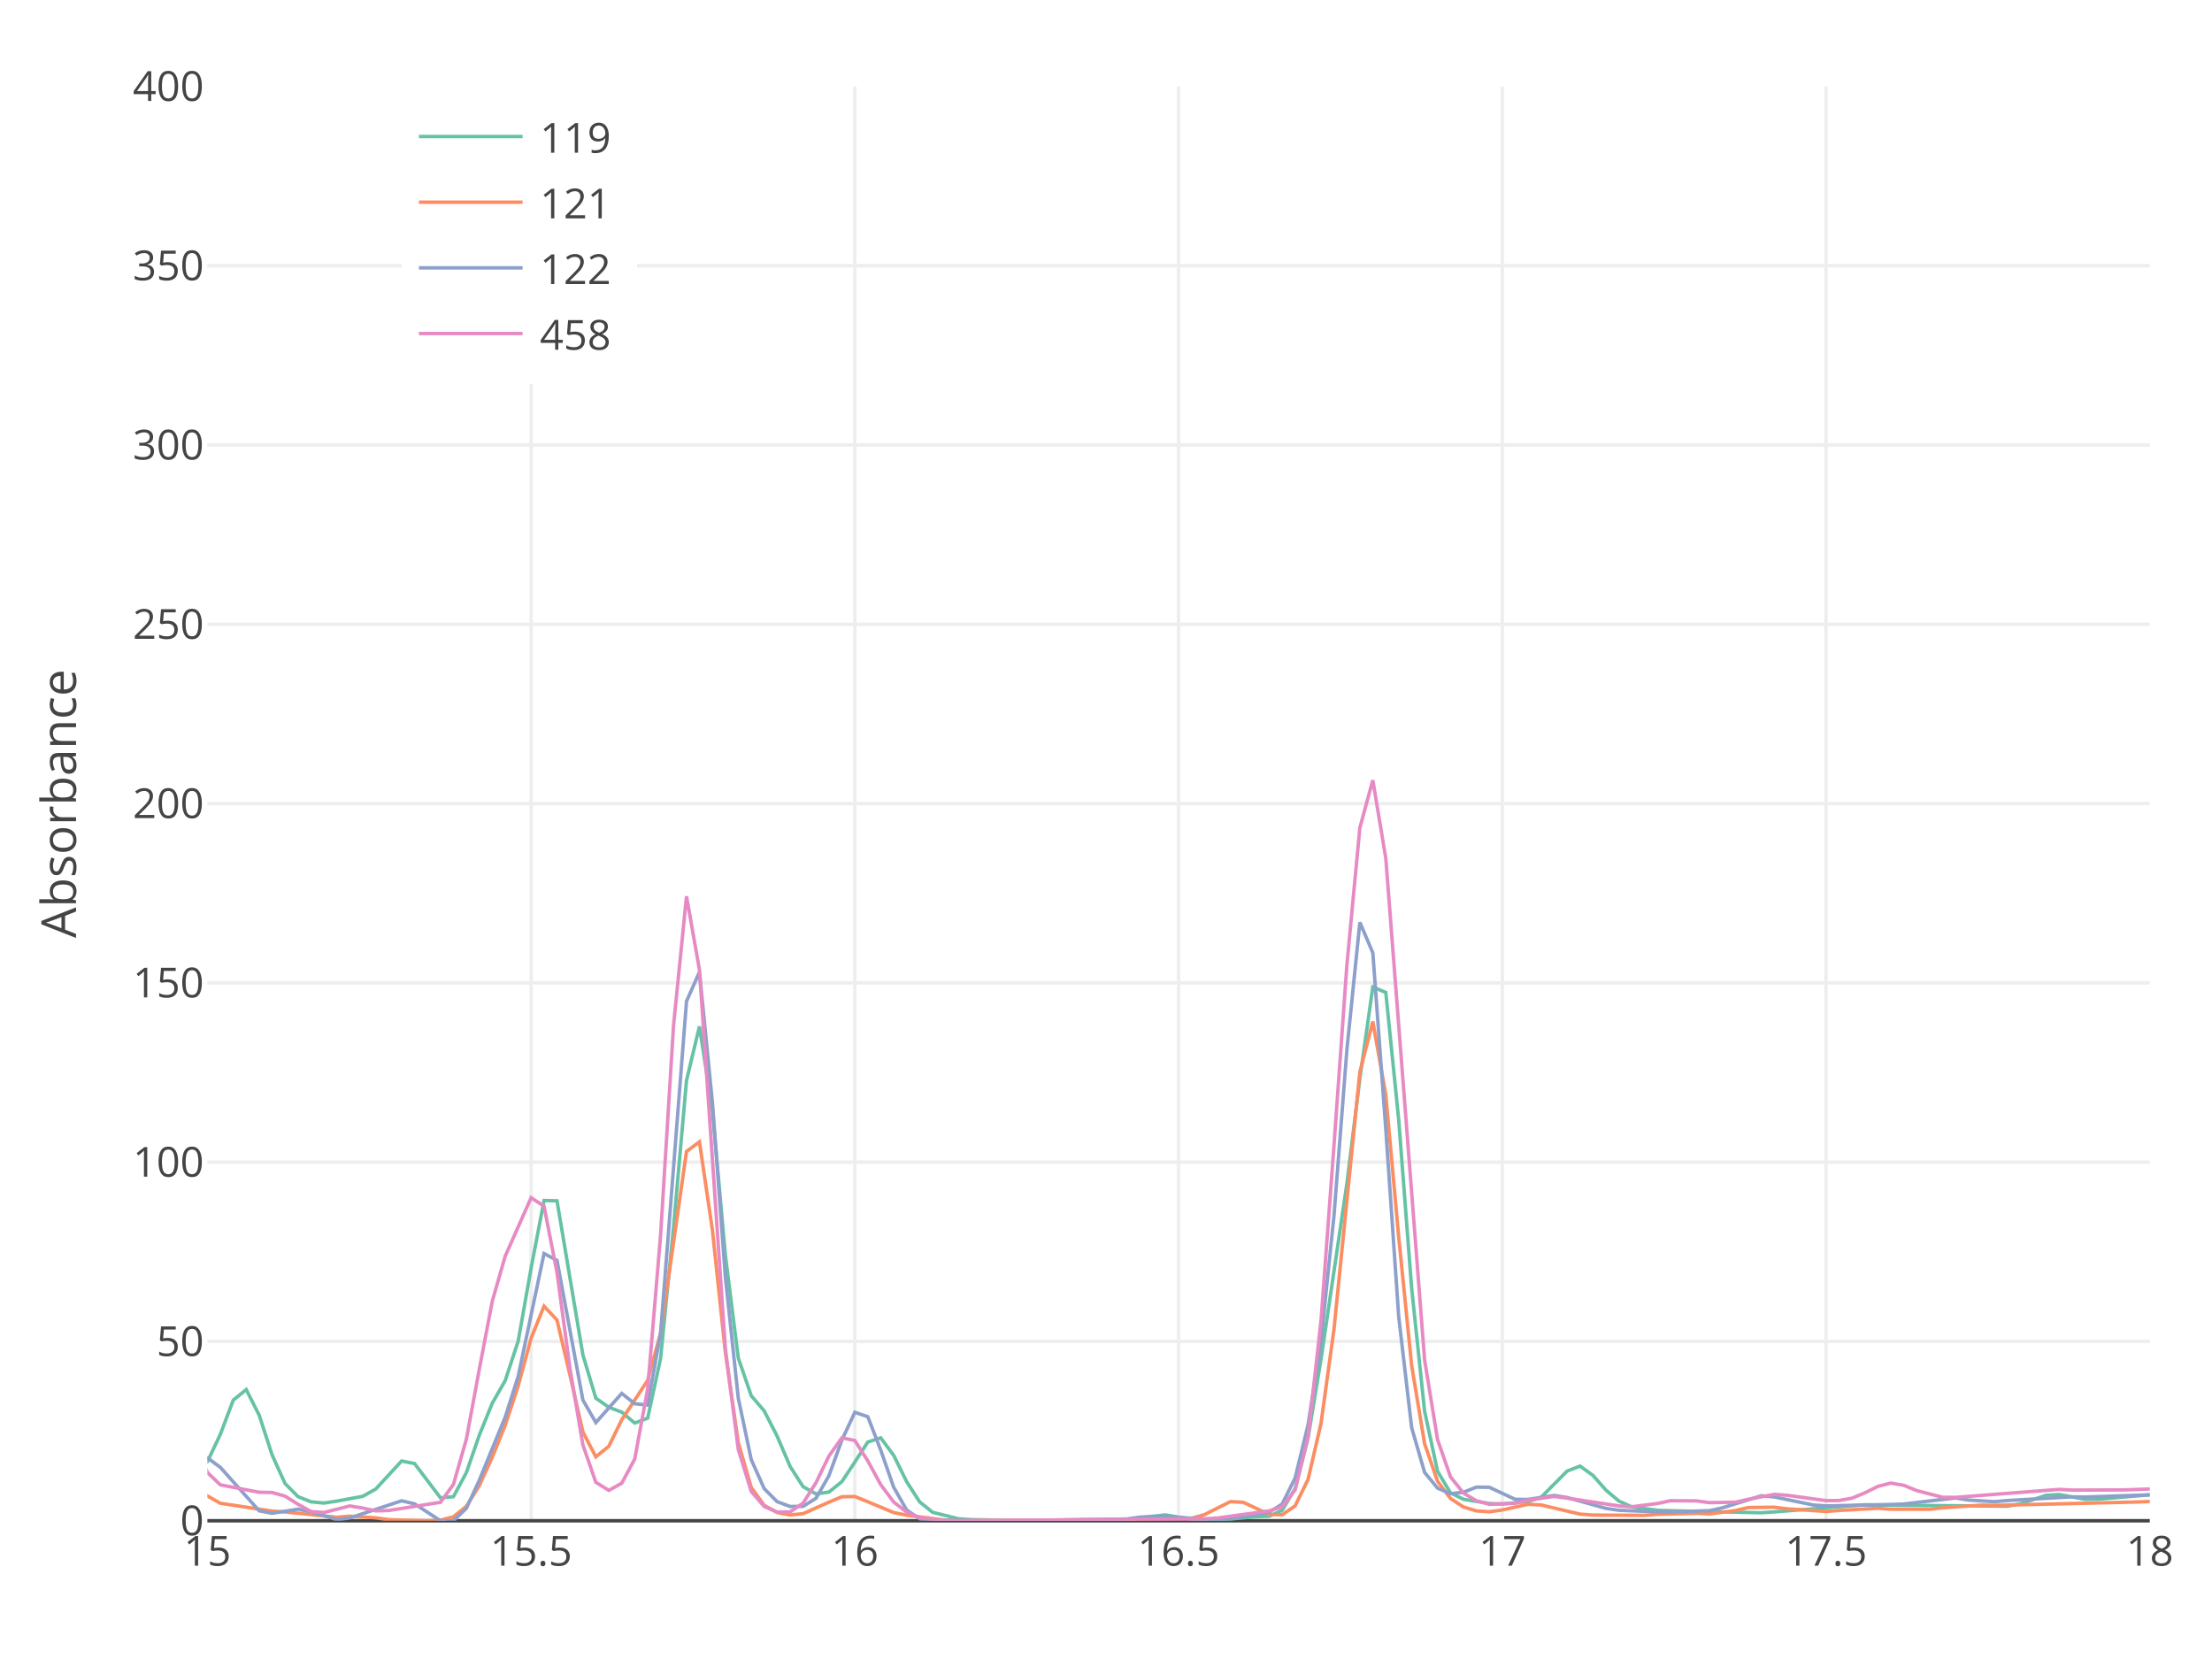
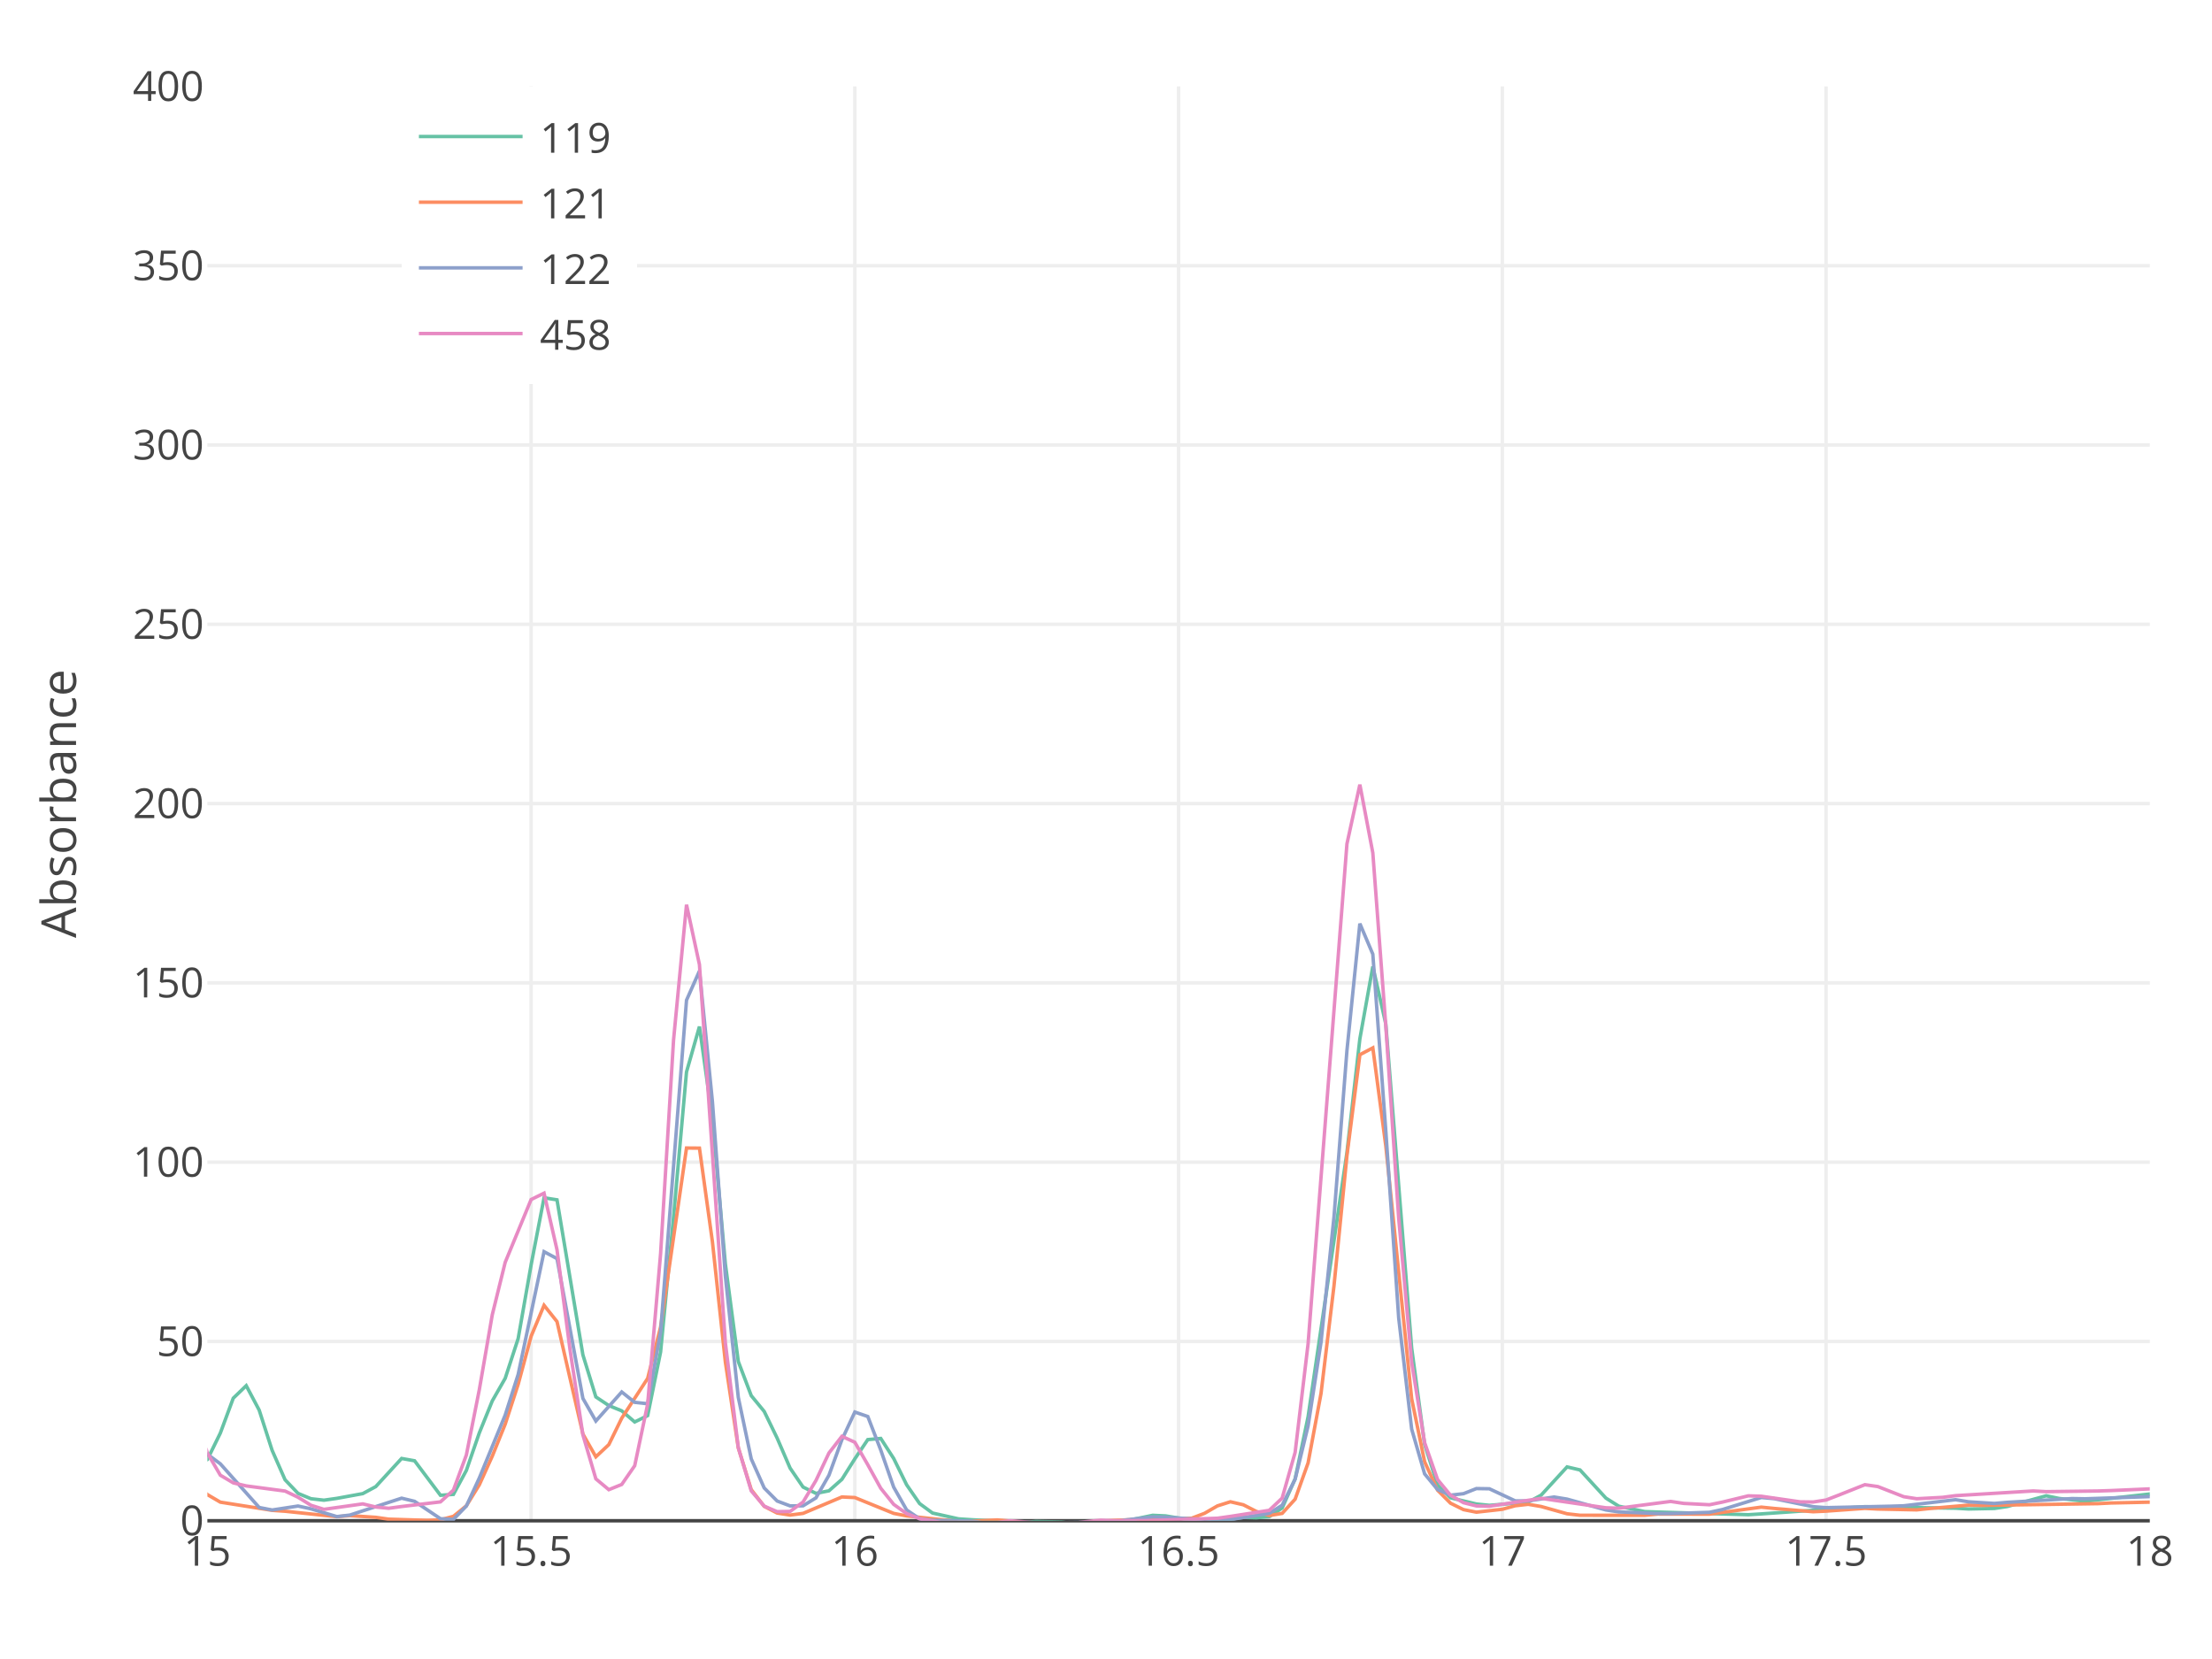
<svg xmlns="http://www.w3.org/2000/svg" class="main-svg" width="640" height="480" style="" viewBox="0 0 640 480">
  <rect x="0" y="0" width="640" height="480" style="fill: rgb(255, 255, 255); fill-opacity: 1;" />
  <defs id="defs-">
    <g class="clips">
      <clipPath id="clipxyplot" class="plotclip">
        <rect width="562" height="415" />
      </clipPath>
      <clipPath class="axesclip" id="clipx">
        <rect x="60" y="0" width="562" height="480" />
      </clipPath>
      <clipPath class="axesclip" id="clipy">
        <rect x="0" y="25" width="640" height="415" />
      </clipPath>
      <clipPath class="axesclip" id="clipxy">
        <rect x="60" y="25" width="562" height="415" />
      </clipPath>
    </g>
    <g class="gradients" />
    <g class="patterns" />
  </defs>
  <g class="bglayer" />
  <g class="layer-below">
    <g class="imagelayer" />
    <g class="shapelayer" />
  </g>
  <g class="cartesianlayer">
    <g class="subplot xy">
      <g class="layer-subplot">
        <g class="shapelayer" />
        <g class="imagelayer" />
      </g>
      <g class="minor-gridlayer">
        <g class="x" />
        <g class="y" />
      </g>
      <g class="gridlayer">
        <g class="x">
          <path class="xgrid crisp" transform="translate(153.67,0)" d="M0,25v415" style="stroke: rgb(238, 238, 238); stroke-opacity: 1; stroke-width: 1px;" />
          <path class="xgrid crisp" transform="translate(247.33,0)" d="M0,25v415" style="stroke: rgb(238, 238, 238); stroke-opacity: 1; stroke-width: 1px;" />
          <path class="xgrid crisp" transform="translate(341,0)" d="M0,25v415" style="stroke: rgb(238, 238, 238); stroke-opacity: 1; stroke-width: 1px;" />
          <path class="xgrid crisp" transform="translate(434.67,0)" d="M0,25v415" style="stroke: rgb(238, 238, 238); stroke-opacity: 1; stroke-width: 1px;" />
          <path class="xgrid crisp" transform="translate(528.33,0)" d="M0,25v415" style="stroke: rgb(238, 238, 238); stroke-opacity: 1; stroke-width: 1px;" />
        </g>
        <g class="y">
          <path class="ygrid crisp" transform="translate(0,388.13)" d="M60,0h562" style="stroke: rgb(238, 238, 238); stroke-opacity: 1; stroke-width: 1px;" />
          <path class="ygrid crisp" transform="translate(0,336.25)" d="M60,0h562" style="stroke: rgb(238, 238, 238); stroke-opacity: 1; stroke-width: 1px;" />
          <path class="ygrid crisp" transform="translate(0,284.38)" d="M60,0h562" style="stroke: rgb(238, 238, 238); stroke-opacity: 1; stroke-width: 1px;" />
          <path class="ygrid crisp" transform="translate(0,232.5)" d="M60,0h562" style="stroke: rgb(238, 238, 238); stroke-opacity: 1; stroke-width: 1px;" />
          <path class="ygrid crisp" transform="translate(0,180.63)" d="M60,0h562" style="stroke: rgb(238, 238, 238); stroke-opacity: 1; stroke-width: 1px;" />
          <path class="ygrid crisp" transform="translate(0,128.75)" d="M60,0h562" style="stroke: rgb(238, 238, 238); stroke-opacity: 1; stroke-width: 1px;" />
          <path class="ygrid crisp" transform="translate(0,76.88)" d="M60,0h562" style="stroke: rgb(238, 238, 238); stroke-opacity: 1; stroke-width: 1px;" />
        </g>
      </g>
      <g class="zerolinelayer">
        <path class="yzl zl crisp" transform="translate(0,440)" d="M60,0h562" style="stroke: rgb(68, 68, 68); stroke-opacity: 1; stroke-width: 1px;" />
      </g>
      <path class="xlines-below" />
      <path class="ylines-below" />
      <g class="overlines-below" />
      <g class="xaxislayer-below" />
      <g class="yaxislayer-below" />
      <g class="overaxes-below" />
      <g class="plot" transform="translate(60,25)" clip-path="url(#clipxyplot)">
        <g class="scatterlayer mlayer">
          <g class="trace scatter trace-vdiffr-plotly-1" style="stroke-miterlimit: 2; opacity: 1;">
            <g class="fills" />
            <g class="errorbars" />
            <g class="lines">
-               <path class="js-line" d="M-902.95,398.67L-869.23,414.39L-865.48,414.95L-820.52,405.32L-816.77,401.82L-794.29,392.64L-790.55,395.17L-753.08,412.93L-749.33,413.51L-696.88,406.02L-693.13,398.84L-681.89,393.29L-678.15,394.74L-670.65,378.55L-666.91,359.45L-651.92,301.84L-648.17,316.57L-629.44,410.98L-625.69,412.59L-558.25,413.98L-554.51,409.72L-547.01,372.96L-543.27,319.23L-532.03,-134.09L-528.28,-299.65L-524.53,-339.36L-520.79,-217.26L-505.8,366.65L-502.05,389.41L-490.81,404.97L-487.07,405.49L-464.59,396.51L-460.84,401.11L-449.6,407.52L-445.85,399.62L-438.36,346.79L-434.61,265.57L-423.37,-25.9L-419.63,54.94L-404.64,386.11L-400.89,398.63L-393.4,402.95L-389.65,401.42L-378.41,404.29L-374.67,407.67L-359.68,415L-355.93,415L-344.69,410.34L-340.95,406.28L-333.45,402.3L-329.71,404.16L-310.97,412.37L-307.23,411.21L-299.73,400.64L-295.99,392.84L-292.24,389.37L-288.49,393.28L-277.25,409.92L-273.51,408.37L-266.01,399.35L-262.27,387.6L-251.03,337.8L-247.28,297.89L-243.53,222.08L-239.79,128.46L-236.04,69.1L-232.29,87.21L-221.05,348.74L-217.31,378.53L-213.56,375.91L-209.81,355.71L-198.57,300.42L-194.83,297.51L-191.08,314.43L-187.33,347.53L-179.84,401.52L-176.09,411.11L-168.6,414.32L-164.85,412.86L-146.12,403.85L-142.37,402.29L-134.88,398.86L-131.13,393.14L-127.39,375.03L-123.64,327.7L-119.89,236.45L-116.15,119.81L-112.4,44.6L-108.65,71.18L-101.16,294.77L-97.41,365.11L-93.67,394.78L-89.92,404.35L-82.43,407.37L-78.68,407.74L-63.69,411.45L-59.95,409.41L-56.2,403.96L-52.45,393.72L-44.96,371.91L-41.21,373.68L-29.97,404.64L-26.23,406.94L-22.48,405.97L-18.73,403.74L-11.24,400.33L-7.49,400.3L-3.75,400.48L0,397.93L3.75,390L7.49,380.1L11.24,377.06L14.99,384.45L18.73,395.96L22.48,404.24L26.23,408.03L29.97,409.52L33.72,409.88L37.47,409.32L44.96,407.93L48.71,405.83L56.2,397.71L59.95,398.46L67.44,408.37L71.19,408.04L74.93,401.08L78.68,390.24L82.43,381L86.17,374.46L89.92,363.07L93.67,341.88L97.41,322.34L101.16,322.43L108.65,367.04L112.4,379.54L116.15,382.17L119.89,383.57L123.64,386.73L127.39,385.32L131.13,368L134.88,330.04L138.63,287.62L142.37,271.98L146.12,296.24L149.87,338.18L153.61,367.92L157.36,378.83L161.11,383.22L164.85,390.52L168.6,399.28L172.35,405.13L176.09,407.23L179.84,406.7L183.59,403.68L187.33,398.03L191.08,392.23L194.83,391.02L198.57,396.08L202.32,403.69L206.07,409.52L209.81,412.55L217.31,414.42L221.05,414.68L239.79,415L243.53,415L266.01,414.79L269.76,414.1L277.25,413.31L281,413.95L288.49,415L292.24,414.83L303.48,413.83L307.23,413.7L310.97,411.98L314.72,405.67L318.47,391L322.21,368.24L329.71,317.4L333.45,287.03L337.2,260.57L340.95,262.15L344.69,299.02L348.44,347.81L352.19,383.37L355.93,400.71L359.68,406.94L363.43,408.79L370.92,410.01L374.67,410.14L382.16,409.45L385.91,408.19L393.4,400.64L397.15,399.18L400.89,401.88L404.64,406.13L408.39,409.3L412.13,410.99L419.63,411.98L423.37,412.1L449.6,412.69L453.35,412.44L479.57,410.37L483.32,410.46L520.79,410.8L524.53,410.1L532.03,407.63L535.77,407.41L543.27,408.8L547.01,408.76L569.49,406.88L573.24,407.2L595.72,408.56L599.47,408.49L640.68,406.18L644.43,405.71L685.64,405.66" style="vector-effect: none; fill: none; stroke: rgb(102, 194, 165); stroke-opacity: 1; stroke-width: 1px; opacity: 1;" />
+               <path class="js-line" d="M-906.69,400.07L-872.97,414.93L-869.23,415.57L-831.76,410.04L-828.01,408.34L-794.29,394.89L-790.55,397.9L-760.57,411.8L-756.83,412.7L-704.37,412.79L-700.63,408.02L-681.89,393.92L-678.15,392.32L-666.91,346.88L-663.16,325.17L-655.67,300.44L-651.92,307.41L-648.17,329.11L-629.44,411.39L-625.69,412.37L-558.25,412.8L-554.51,407.29L-547.01,362.75L-543.27,299.19L-528.28,-331.64L-524.53,-330.54L-520.79,-173.74L-505.8,373.29L-502.05,391.39L-490.81,404.38L-487.07,404.4L-464.59,396.5L-460.84,401.29L-453.35,408.73L-449.6,405.81L-445.85,397.08L-438.36,337.24L-434.61,249.45L-423.37,-20L-419.63,68L-404.64,386.7L-400.89,398.42L-393.4,402.12L-389.65,400.63L-378.41,403.74L-374.67,407.14L-359.68,416.57L-355.93,416.34L-340.95,405.46L-337.2,402.2L-329.71,403.41L-325.96,406.07L-310.97,411.57L-307.23,410.42L-299.73,399.95L-295.99,392.16L-292.24,388.56L-288.49,392.27L-277.25,409.02L-273.51,407.56L-266.01,398.7L-262.27,387.24L-251.03,337.78L-247.28,299.17L-243.53,225.42L-239.79,132.71L-236.04,71.15L-232.29,84.57L-228.55,167.24L-224.8,269.19L-217.31,375.81L-213.56,375.2L-198.57,300.31L-194.83,296.63L-191.08,312.08L-187.33,343.96L-179.84,399.01L-176.09,409.44L-168.6,413.26L-164.85,411.91L-146.12,402.84L-142.37,401.27L-134.88,398.09L-131.13,393.21L-127.39,377.31L-123.64,333.76L-119.89,245.49L-116.15,126.42L-112.4,42.64L-108.65,61.17L-101.16,287.05L-97.41,361.13L-93.67,392.72L-89.92,402.97L-82.43,406.22L-78.68,406.57L-63.69,410.45L-59.95,408.63L-56.2,403.54L-52.45,393.63L-44.96,370.96L-41.21,371.92L-29.97,403.37L-26.23,405.94L-22.48,405.09L-18.73,402.88L-11.24,399.36L-7.49,399.29L-3.75,399.55L0,397.29L3.75,389.63L7.49,379.54L11.24,375.92L14.99,382.99L18.73,394.62L22.48,403.15L26.23,407.08L29.97,408.63L33.72,409.05L37.47,408.52L44.96,407.15L48.71,405.13L56.2,396.98L59.95,397.65L67.44,407.63L71.19,407.37L74.93,400.44L78.68,389.58L82.43,380.33L86.17,373.79L89.92,362.29L93.67,340.96L97.41,321.56L101.16,322.15L108.65,367.01L112.4,379.17L116.15,381.67L119.89,383.2L123.64,386.42L127.39,384.58L131.13,366.16L134.88,327.1L138.63,285.14L142.37,272.02L146.12,298.67L149.87,340.7L153.61,368.92L157.36,378.81L161.11,383.37L164.85,391.08L168.6,399.77L172.35,405.25L176.09,407.08L179.84,406.34L183.59,403.02L187.33,397.09L191.08,391.52L194.83,391.19L198.57,396.98L202.32,404.6L206.07,410.03L209.81,412.77L217.31,414.45L221.05,414.7L236.04,415.5L239.79,415.22L247.28,415.37L251.03,415.82L258.52,416.11L262.27,415.76L273.51,413.43L277.25,413.6L288.49,415.48L292.24,415.03L299.73,414.03L303.48,414.14L307.23,413.83L310.97,411.31L314.72,402.88L318.47,384.92L329.71,308.47L333.45,275.57L337.2,254.65L340.95,271.24L348.44,365.07L352.19,392.92L355.93,404.63L359.68,408.36L367.17,410.16L370.92,410.54L382.16,409.62L385.91,407.58L393.4,399.42L397.15,400.3L404.64,408.45L408.39,410.8L415.88,412.35L419.63,412.48L445.85,413.25L449.6,413.02L479.57,410.92L483.32,411.02L505.8,411.37L509.55,411.59L517.04,411.44L520.79,410.88L532.03,407.78L535.77,408.55L543.27,409.35L547.01,408.95L562,407.26L565.75,407.38L595.72,409.03L599.47,408.86L633.19,407.46L636.93,406.67L648.17,406.96L651.92,407.32L685.64,405.94" style="vector-effect: none; fill: none; stroke: rgb(102, 194, 165); stroke-opacity: 1; stroke-width: 1px; opacity: 1;" />
            </g>
            <g class="points" />
            <g class="text" />
          </g>
          <g class="trace scatter trace-vdiffr-plotly-2" style="stroke-miterlimit: 2; opacity: 1;">
            <g class="fills" />
            <g class="errorbars" />
            <g class="lines">
-               <path class="js-line" d="M-936.67,393.7L-857.99,414.78L-854.24,413.94L-835.51,395.42L-831.76,390.13L-820.52,388.99L-816.77,394.72L-794.29,414.31L-790.55,414.15L-738.09,415L-734.35,415L-663.16,389.03L-659.41,383.03L-648.17,371.48L-644.43,380.72L-629.44,406.7L-625.69,408.18L-588.23,414.97L-584.48,414.52L-558.25,396.55L-554.51,388.59L-547.01,358.68L-543.27,325.85L-532.03,93.51L-528.28,-9.09L-524.53,-71.03L-520.79,-46.47L-517.04,64.21L-502.05,385.13L-498.31,392.81L-479.57,401.9L-475.83,400.62L-457.09,395.9L-453.35,390.11L-445.85,358.69L-442.11,325.9L-430.87,246.49L-427.12,285.11L-415.88,398.68L-412.13,405.91L-393.4,414.76L-389.65,414.91L-355.93,410.74L-352.19,410.22L-325.96,412.97L-322.21,413.34L-303.48,408.97L-299.73,406.7L-292.24,400.78L-288.49,392.78L-273.51,339.37L-269.76,357.36L-262.27,391.93L-258.52,391.06L-243.53,363.22L-239.79,338.29L-228.55,244.43L-224.8,260.76L-213.56,378.8L-209.81,387.3L-206.07,378.14L-202.32,358.38L-194.83,330.84L-191.08,340.84L-179.84,401.93L-176.09,410.12L-168.6,414.86L-164.85,415L-153.61,412.32L-149.87,409.87L-138.63,405.95L-134.88,405.58L-131.13,403.85L-127.39,396L-123.64,371.97L-119.89,321.38L-112.4,188.05L-108.65,177.63L-104.91,226.65L-101.16,301.31L-93.67,393.72L-89.92,406.31L-82.43,411.73L-78.68,412.62L-71.19,413.02L-67.44,412.33L-52.45,409.04L-48.71,406.51L-44.96,404.98L-41.21,405.94L-29.97,414.05L-26.23,414.06L-22.48,411.98L-18.73,408.02L-14.99,403.37L-11.24,400.31L-7.49,400.71L-3.75,404.04L0,407.82L3.75,409.94L18.73,412.2L22.48,412.45L37.47,413.99L41.21,413.67L48.71,414.16L52.45,414.68L63.69,415L67.44,414.83L71.19,413.85L74.93,410.84L78.68,404.84L82.43,396.6L86.17,387.38L89.92,375.99L93.67,362.17L97.41,352.91L101.16,356.94L104.91,372.87L108.65,389.31L112.4,396.51L116.15,393.44L119.89,385.8L127.39,374.38L131.13,360.69L138.63,308.16L142.37,305.36L146.12,330.86L149.87,366.29L153.61,392.42L157.36,405.37L161.11,410.54L164.85,412.62L168.6,413.33L172.35,412.96L179.84,409.62L183.59,408.05L187.33,407.99L191.08,409.5L198.57,412.63L202.32,413.39L213.56,414.84L217.31,414.98L266.01,414.62L269.76,414.47L284.75,414.28L288.49,413.23L295.99,409.46L299.73,409.67L307.23,413.17L310.97,413.26L314.72,410.7L318.47,403.02L322.21,386.81L325.96,359.6L333.45,285.13L337.2,270.56L340.95,291.77L344.69,332.96L348.44,370.11L352.19,392.74L355.93,403.58L359.68,408.56L363.43,411.02L367.17,412.16L370.92,412.4L374.67,411.88L382.16,410.23L385.91,410.44L397.15,413.08L400.89,413.36L415.88,413.44L419.63,413.14L430.87,412.85L434.61,413.02L442.11,412.05L445.85,411.18L453.35,411.09L457.09,411.55L468.33,412.31L472.08,412.02L483.32,411.39L487.07,411.67L498.31,411.69L502.05,411.25L513.29,410.47L517.04,410.55L558.25,409.58L562,409.43L640.68,408.9L644.43,408.56L681.89,408.3" style="vector-effect: none; fill: none; stroke: rgb(252, 141, 98); stroke-opacity: 1; stroke-width: 1px; opacity: 1;" />
+               <path class="js-line" d="M-936.67,394.69L-861.73,415.55L-857.99,414.94L-839.25,399.54L-835.51,393.84L-824.27,386.55L-820.52,390.48L-816.77,396.85L-794.29,414.54L-790.55,414.27L-745.59,415.06L-741.84,415.91L-693.13,408.76L-689.39,406.24L-648.17,371.96L-644.43,381.29L-629.44,406.64L-625.69,408.11L-588.23,415.37L-584.48,414.3L-558.25,396.45L-554.51,388.6L-547.01,359.44L-543.27,327.48L-532.03,98.18L-528.28,-5.87L-524.53,-72.12L-520.79,-52.74L-517.04,55.58L-502.05,384.16L-498.31,392.14L-479.57,401.58L-475.83,400.15L-457.09,395.93L-453.35,390.63L-445.85,361.42L-442.11,329.86L-430.87,242.16L-427.12,278.65L-415.88,397.03L-412.13,404.93L-393.4,414.21L-389.65,414.39L-363.43,411.75L-359.68,410.94L-333.45,411.33L-329.71,411.81L-307.23,410.59L-303.48,408.73L-292.24,400.82L-288.49,393.47L-273.51,339.09L-269.76,353.87L-262.27,389.94L-258.52,390.9L-243.53,364.52L-239.79,341.81L-228.55,245.83L-224.8,256.83L-209.81,386.34L-206.07,379.55L-194.83,330.86L-191.08,338.21L-176.09,408.87L-172.35,412.96L-161.11,415.01L-157.36,413.99L-138.63,405.57L-134.88,405.23L-131.13,403.8L-127.39,397.11L-123.64,375.79L-119.89,328.79L-112.4,192.47L-108.65,174.09L-104.91,217.82L-101.16,292.99L-93.67,391.55L-89.92,405.4L-86.17,409.79L-82.43,411.28L-71.19,412.75L-67.44,412.08L-52.45,408.95L-48.71,406.37L-44.96,404.64L-41.21,405.43L-29.97,413.75L-26.23,413.91L-22.48,411.97L-18.73,408.06L-14.99,403.31L-11.24,400.05L-7.49,400.33L-3.75,403.63L0,407.43L3.75,409.62L18.73,411.99L22.48,412.25L37.47,413.83L41.21,413.52L48.71,414.01L52.45,414.54L63.69,414.89L67.44,414.72L71.19,413.72L74.93,410.68L78.68,404.61L82.43,396.31L86.17,387.05L89.92,375.53L93.67,361.62L97.41,352.67L101.16,357.38L104.91,373.71L108.65,389.9L112.4,396.5L116.15,392.97L119.89,385.32L127.39,373.81L131.13,358.95L138.63,307.16L142.37,307.19L146.12,334.24L149.87,369.08L153.61,393.9L157.36,406L161.11,410.83L164.85,412.77L168.6,413.36L172.35,412.87L183.59,408.12L187.33,408.29L198.57,412.87L202.32,413.6L217.31,415.21L221.05,415.14L228.55,414.76L232.29,415.09L243.53,416.19L247.28,415.94L262.27,414.9L266.01,414.74L284.75,414.28L288.49,412.86L292.24,410.7L295.99,409.51L299.73,410.38L303.48,412.29L307.23,413.5L310.97,412.87L314.72,408.76L318.47,398.27L322.21,378.18L325.96,347.07L329.71,309.38L333.45,280.16L337.2,278.18L340.95,306.5L348.44,379.71L352.19,397.94L355.93,406.15L359.68,409.92L363.43,411.78L367.17,412.52L374.67,411.68L378.41,410.66L382.16,410.24L385.91,410.88L393.4,412.98L397.15,413.41L415.88,413.42L419.63,413.07L430.87,413.09L434.61,413.09L449.6,411.06L453.35,411.44L464.59,412.39L468.33,412.22L479.57,411.41L483.32,411.61L494.56,411.85L498.31,411.46L509.55,410.48L513.29,410.56L547.01,410.05L550.76,409.86L565.75,409.54L569.49,409.84L584.48,410.1L588.23,410.13L618.2,409.83L621.95,409.72L678.15,408.14" style="vector-effect: none; fill: none; stroke: rgb(252, 141, 98); stroke-opacity: 1; stroke-width: 1px; opacity: 1;" />
            </g>
            <g class="points" />
            <g class="text" />
          </g>
          <g class="trace scatter trace-vdiffr-plotly-3" style="stroke-miterlimit: 2; opacity: 1;">
            <g class="fills" />
            <g class="errorbars" />
            <g class="lines">
-               <path class="js-line" d="M-936.67,392.52L-914.19,401.36L-910.44,404.49L-872.97,414.62L-869.23,415L-839.25,404.49L-835.51,400.38L-809.28,363.77L-805.53,371.06L-801.79,382.33L-783.05,408.54L-779.31,408.32L-711.87,405.15L-708.12,399.69L-696.88,398.44L-693.13,401.32L-681.89,396.4L-678.15,388.26L-666.91,331.65L-663.16,297.27L-651.92,201.08L-648.17,229.59L-644.43,288.16L-629.44,404.49L-625.69,405.34L-603.21,404.98L-599.47,407.78L-558.25,412.66L-554.51,408.7L-547.01,379.77L-543.27,338.21L-524.53,-148.13L-520.79,-52.56L-505.8,378.95L-502.05,394.45L-490.81,405.92L-487.07,404.85L-472.08,408.3L-468.33,409.68L-460.84,400.47L-457.09,393.75L-445.85,390.15L-442.11,363.94L-427.12,4.49L-423.37,87.03L-412.13,379.02L-408.39,397.3L-393.4,408.38L-389.65,410.64L-367.17,414.47L-363.43,414.37L-352.19,408.92L-348.44,406.93L-333.45,406.85L-329.71,410.49L-318.47,415L-314.72,415L-303.48,400.66L-299.73,389.25L-292.24,367.94L-288.49,373.64L-277.25,405.41L-273.51,403.67L-258.52,374.75L-254.77,365.62L-247.28,335.9L-243.53,304.65L-236.04,201.36L-232.29,167.32L-228.55,181.77L-224.8,237.66L-217.31,339.28L-213.56,359.27L-209.81,365.68L-206.07,358.92L-198.57,310.74L-194.83,294.98L-191.08,305.8L-187.33,338.36L-179.84,394.64L-176.09,404.52L-168.6,410.25L-164.85,410.63L-146.12,405.05L-142.37,402.86L-134.88,400.9L-131.13,400.88L-127.39,394.79L-123.64,367.41L-119.89,300.1L-116.15,195.64L-112.4,104.38L-108.65,95.1L-104.91,176.83L-101.16,285.83L-97.41,361.46L-93.67,394.76L-89.92,404.39L-86.17,405.34L-78.68,403.26L-74.93,403.69L-59.95,409.87L-56.2,408.81L-52.45,404.3L-48.71,397.56L-44.96,393.12L-41.21,394.52L-33.72,404.98L-29.97,407.41L-26.23,407.99L-22.48,407.45L-18.73,404.88L-14.99,399.86L-11.24,394.94L-7.49,393.28L0,396.78L3.75,399.55L14.99,412.13L18.73,412.84L26.23,411.65L29.97,412.44L37.47,414.65L41.21,414.19L56.2,409.23L59.95,410.11L67.44,415L71.19,415L74.93,411.4L78.68,403.26L86.17,385.02L89.92,373.25L97.41,337.68L101.16,339.67L108.65,380.08L112.4,386.59L119.89,378.15L123.64,381.14L127.39,381.52L131.13,360.72L138.63,264.71L142.37,256.23L146.12,293.97L149.87,344.49L153.61,379.54L157.36,397.32L161.11,405.72L164.85,409.48L168.6,410.87L172.35,410.83L176.09,408.51L179.84,401.95L183.59,391.65L187.33,383.63L191.08,384.9L194.83,394.59L198.57,405.3L202.32,411.89L206.07,414.42L209.81,414.85L228.55,415L232.29,415L266.01,414.5L269.76,413.96L277.25,413.7L281,414.06L292.24,414.66L295.99,414.35L307.23,412.53L310.97,410.16L314.72,402.63L318.47,387.22L322.21,362.99L325.96,326.79L329.71,278.59L333.45,241.86L337.2,250.68L340.95,301.72L344.69,355.97L348.44,388.09L352.19,401.03L355.93,405.56L359.68,407.18L363.43,406.75L367.17,405.27L370.92,405.32L378.41,408.81L382.16,408.82L389.65,407.68L393.4,408.28L404.64,411.42L408.39,411.97L419.63,412.44L423.37,412.43L434.61,412.08L438.36,411.26L449.6,407.78L453.35,408.11L464.59,410.43L468.33,410.71L487.07,410.29L490.81,410.16L505.8,408.4L509.55,409.01L517.04,409.48L520.79,409.16L539.52,408.07L543.27,408.14L685.64,403.28" style="vector-effect: none; fill: none; stroke: rgb(141, 160, 203); stroke-opacity: 1; stroke-width: 1px; opacity: 1;" />
+               <path class="js-line" d="M-936.67,393.21L-914.19,401.99L-910.44,405.11L-869.23,415.86L-865.48,416.28L-843,408.74L-839.25,404.89L-809.28,364.07L-805.53,371.35L-801.79,382.61L-783.05,408.76L-779.31,408.53L-711.87,405.15L-708.12,399.68L-696.88,398.39L-693.13,401.27L-681.89,396.31L-678.15,388.15L-666.91,331.52L-663.16,297.12L-651.92,200.9L-648.17,229.39L-644.43,287.95L-629.44,404.23L-625.69,405.07L-603.21,404.64L-599.47,407.42L-558.25,412.14L-554.51,408.17L-547.01,379.21L-543.27,337.63L-524.53,-148.78L-520.79,-53.23L-505.8,378.21L-502.05,393.7L-490.81,405.12L-487.07,404.04L-472.08,407.43L-468.33,408.8L-460.84,399.56L-457.09,392.82L-445.85,389.18L-442.11,362.96L-427.12,3.46L-423.37,85.98L-412.13,377.94L-408.39,396.21L-393.4,407.24L-389.65,409.49L-367.17,413.25L-363.43,413.15L-352.19,407.67L-348.44,405.66L-333.45,405.55L-329.71,409.18L-318.47,414.84L-314.72,413.72L-303.48,399.28L-299.73,387.86L-292.24,366.54L-288.49,372.23L-277.25,403.98L-273.51,402.23L-258.52,373.29L-254.77,364.15L-247.28,334.42L-243.53,303.16L-236.04,199.86L-232.29,165.81L-228.55,180.26L-224.8,236.14L-217.31,337.76L-213.56,357.75L-209.81,364.15L-206.07,357.39L-198.57,309.22L-194.83,293.45L-191.08,304.27L-187.33,336.84L-179.84,393.12L-176.09,402.99L-168.6,408.73L-164.85,409.12L-146.12,403.55L-142.37,401.36L-134.88,399.42L-131.13,399.4L-127.39,393.32L-123.64,365.95L-119.89,298.65L-116.15,194.19L-112.4,102.93L-108.65,93.67L-104.91,175.41L-101.16,284.42L-97.41,360.06L-93.67,393.37L-89.92,403.01L-86.17,403.97L-78.68,401.91L-74.93,402.35L-59.95,408.58L-56.2,407.53L-52.45,403.04L-48.71,396.32L-44.96,391.89L-41.21,393.31L-33.72,403.8L-29.97,406.24L-26.23,406.83L-22.48,406.31L-18.73,403.76L-14.99,398.76L-11.24,393.85L-7.49,392.21L0,395.75L3.75,398.53L14.99,411.16L18.73,411.89L26.23,410.74L29.97,411.55L37.47,413.8L41.21,413.36L56.2,408.47L59.95,409.38L67.44,414.41L71.19,414.61L74.93,410.74L78.68,402.63L86.17,384.42L89.92,372.67L97.41,337.15L101.16,339.16L108.65,379.6L112.4,386.14L119.89,377.74L123.64,380.74L127.39,381.15L131.13,360.36L138.63,264.39L142.37,255.93L146.12,293.69L149.87,344.23L153.61,379.3L157.36,397.1L161.11,405.52L164.85,409.29L168.6,410.7L172.35,410.68L176.09,408.38L179.84,401.84L183.59,391.56L187.33,383.55L191.08,384.84L194.83,394.55L198.57,405.28L202.32,411.88L206.07,414.43L209.81,414.88L221.05,415.09L224.8,415.6L232.29,415.8L236.04,415.62L262.27,415.32L266.01,414.73L273.51,413.89L277.25,413.96L292.24,414.96L295.99,414.66L307.23,412.86L310.97,410.5L314.72,402.98L318.47,387.57L322.21,363.34L325.96,327.15L329.71,278.97L333.45,242.23L337.2,251.07L340.95,302.11L344.69,356.36L348.44,388.49L352.19,401.44L355.93,405.97L359.68,407.6L363.43,407.17L367.17,405.69L370.92,405.75L378.41,409.25L382.16,409.26L389.65,408.13L393.4,408.74L404.64,411.88L408.39,412.44L419.63,412.91L423.37,412.91L434.61,412.56L438.36,411.75L449.6,408.27L453.35,408.61L464.59,410.93L468.33,411.21L487.07,410.79L490.81,410.67L505.8,408.91L509.55,409.52L517.04,409.99L520.79,409.67L539.52,408.58L543.27,408.65L685.64,403.79" style="vector-effect: none; fill: none; stroke: rgb(141, 160, 203); stroke-opacity: 1; stroke-width: 1px; opacity: 1;" />
            </g>
            <g class="points" />
            <g class="text" />
          </g>
          <g class="trace scatter trace-vdiffr-plotly-4" style="stroke-miterlimit: 2; opacity: 1;">
            <g class="fills" />
            <g class="errorbars" />
            <g class="lines">
-               <path class="js-line" d="M-936.67,371.6L-925.43,385.26L-921.68,393.17L-899.2,409.58L-895.45,409.88L-843,410.99L-839.25,403.68L-824.27,365.48L-820.52,370.06L-816.77,380.75L-798.04,413.56L-794.29,413.94L-749.33,409.3L-745.59,413.01L-726.85,413.55L-723.11,411.28L-685.64,392.23L-681.89,382.67L-670.65,366L-666.91,370.77L-663.16,367.71L-659.41,344.9L-651.92,273.64L-648.17,275.92L-644.43,312.92L-629.44,397.34L-625.69,396.92L-591.97,413.21L-588.23,412.61L-565.75,410.32L-562,401.21L-543.27,329.51L-539.52,236.47L-524.53,-732.19L-520.79,-535.54L-517.04,-191.59L-505.8,341.66L-502.05,363.48L-487.07,389.05L-483.32,386.16L-479.57,379.43L-472.08,382.08L-468.33,387.68L-460.84,391.2L-457.09,385.57L-449.6,330.11L-445.85,275.27L-434.61,84.33L-430.87,131.12L-415.88,395.89L-412.13,403.78L-397.15,415L-393.4,414.85L-389.65,412.11L-385.91,400.07L-378.41,366.53L-374.67,370.57L-370.92,383.81L-367.17,389.35L-363.43,384.84L-359.68,381.5L-355.93,386.02L-340.95,408.71L-337.2,408.18L-325.96,403.32L-322.21,405.04L-310.97,410.39L-307.23,407.51L-292.24,380.44L-288.49,368.53L-284.75,365.25L-281,373.07L-273.51,391.25L-269.76,390.3L-262.27,356.26L-258.52,336.03L-247.28,308.84L-243.53,256.11L-236.04,68.37L-232.29,34.37L-228.55,93.23L-224.8,206.2L-221.05,306.37L-217.31,358.67L-213.56,361.59L-209.81,320.35L-202.32,177.03L-198.57,159.75L-194.83,208.62L-191.08,288.04L-183.59,389.17L-179.84,404.21L-176.09,410.4L-172.35,413.51L-164.85,415L-161.11,414.44L-149.87,409.88L-146.12,406.99L-131.13,393.09L-127.39,374.78L-123.64,321.46L-119.89,230.26L-116.15,145.73L-112.4,131.13L-108.65,196.48L-104.91,289.44L-97.41,392.82L-93.67,404.79L-89.92,407.2L-86.17,406.92L-71.19,408.15L-67.44,405.74L-63.69,402.71L-59.95,396.23L-52.45,369.57L-48.71,364.14L-44.96,372.54L-41.21,388.7L-37.47,402.72L-33.72,409.84L-29.97,410.12L-26.23,404.34L-14.99,368.39L-11.24,367.56L-7.49,377.77L-3.75,391.61L0,401.02L3.75,404.61L14.99,406.76L18.73,406.83L22.48,407.88L26.23,410.23L29.97,412.34L33.72,412.61L41.21,410.72L44.96,411.33L48.71,412.14L52.45,412.04L67.44,409.66L71.19,404.48L74.93,391.43L78.68,371.17L82.43,351.49L86.17,338.45L93.67,321.54L97.41,323.98L101.16,343.21L104.91,370.95L108.65,393.07L112.4,403.89L116.15,406.21L119.89,404.14L123.64,397.16L127.39,376.87L131.13,332.4L134.88,271.68L138.63,234.33L142.37,255.6L149.87,365.18L153.61,394.39L157.36,406.52L161.11,410.88L164.85,412.48L168.6,412.45L172.35,409.92L176.09,404.01L179.84,396.27L183.59,391.01L187.33,391.79L191.08,397.68L194.83,404.57L198.57,409.58L202.32,412.49L206.07,414.12L213.56,415L217.31,415L288.49,414.46L292.24,414.21L307.23,412.14L310.97,410.97L314.72,406.06L318.47,390.72L322.21,357.13L325.96,306.45L329.71,254.08L333.45,214.5L337.2,200.74L340.95,223.31L352.19,368.54L355.93,391.54L359.68,402.31L363.43,407L367.17,409.21L370.92,410.24L378.41,409.96L382.16,409.04L389.65,407.97L393.4,408.45L408.39,410.71L412.13,410.96L419.63,409.99L423.37,409.2L430.87,409.26L434.61,409.76L442.11,409.64L445.85,408.79L453.35,407.36L457.09,407.63L468.33,409.18L472.08,409.15L475.83,408.47L479.57,406.93L483.32,405.06L487.07,404.11L490.81,404.74L494.56,406.28L502.05,408.21L505.8,408.23L535.77,405.93L539.52,406.13L554.51,406.08L558.25,405.95L651.92,402.31L655.67,401.84L685.64,401.68" style="vector-effect: none; fill: none; stroke: rgb(231, 138, 195); stroke-opacity: 1; stroke-width: 1px; opacity: 1;" />
+               <path class="js-line" d="M-936.67,383.36L-910.44,410.28L-906.69,410.52L-846.75,405.88L-843,395.47L-831.76,365.71L-828.01,367.96L-824.27,377.16L-801.79,414.35L-798.04,414.25L-753.08,410.17L-749.33,413.79L-734.35,415.74L-730.6,413.67L-685.64,385.4L-681.89,375.25L-674.4,365.1L-670.65,368.6L-666.91,369.14L-659.41,322.76L-655.67,287.55L-651.92,274.07L-648.17,294.16L-644.43,334.25L-629.44,396.53L-625.69,397.04L-599.47,410.04L-595.72,411.86L-565.75,408.86L-562,399.46L-543.27,328.76L-539.52,238.04L-524.53,-732.68L-520.79,-563.82L-517.04,-233.65L-505.8,332.95L-502.05,359.99L-483.32,385.95L-479.57,380.03L-472.08,379.42L-468.33,384.86L-460.84,389.96L-457.09,386.29L-449.6,342.06L-445.85,293.86L-434.61,99.11L-430.87,110.74L-427.12,192.09L-415.88,386.43L-412.13,398.96L-397.15,415.37L-393.4,415.53L-385.91,405.29L-382.16,389.15L-374.67,366.44L-370.92,375.46L-363.43,385.94L-359.68,381.55L-355.93,381.72L-352.19,388.03L-337.2,407.12L-333.45,405.66L-322.21,402.35L-318.47,404.44L-307.23,407.96L-303.48,404.14L-288.49,374.73L-284.75,365.43L-281,365.9L-277.25,374.92L-269.76,389.68L-266.01,385.24L-251.03,324.74L-247.28,319.24L-243.53,293.21L-239.79,228.84L-232.29,56.08L-228.55,48.06L-224.8,122.26L-221.05,231.88L-213.56,357.87L-209.81,348.88L-206.07,298.98L-202.32,226.34L-198.57,170.09L-194.83,169.78L-191.08,227.28L-187.33,304.29L-179.84,392.49L-176.09,404.64L-168.6,412.35L-164.85,413.54L-153.61,411.32L-149.87,409.75L-138.63,400.42L-134.88,396.91L-131.13,394.67L-127.39,389.27L-123.64,364.9L-119.89,299.7L-116.15,198.11L-112.4,120.33L-108.65,133.72L-104.91,223.39L-97.41,374.98L-93.67,398.41L-89.92,405.2L-86.17,405.75L-78.68,406.19L-74.93,407.88L-71.19,407.93L-67.44,405.86L-59.95,399.93L-56.2,391.04L-48.71,363.81L-44.96,364.47L-33.72,405.35L-29.97,409.44L-26.23,407L-22.48,398.58L-14.99,372.25L-11.24,365.96L-7.49,371L-3.75,383.59L0,395.4L3.75,401.82L7.49,404.04L11.24,404.92L22.48,406.41L26.23,408.2L29.97,410.52L33.72,411.7L44.96,410.12L48.71,411.02L52.45,411.39L56.2,410.88L67.44,409.54L71.19,406.14L74.93,395.98L78.68,377.08L82.43,355.41L86.17,340.23L93.67,322.06L97.41,320.22L101.16,336.6L104.91,365.39L108.65,390.15L112.4,402.88L116.15,406.01L119.89,404.5L123.64,399.08L127.39,381.23L131.13,337.75L134.88,275.9L138.63,236.76L142.37,254.09L149.87,363.51L153.61,393.85L157.36,406.36L161.11,410.77L164.85,412.37L168.6,412.3L172.35,409.59L176.09,403.34L179.84,395.4L183.59,390.57L187.33,392.3L191.08,398.8L194.83,405.6L198.57,410.26L202.32,412.93L206.07,414.4L217.31,416.4L221.05,416.44L232.29,415.02L236.04,415.29L247.28,416.02L251.03,415.59L258.52,414.84L262.27,415L273.51,414.93L277.25,414.78L292.24,414.27L295.99,413.74L307.23,411.99L310.97,408.45L314.72,395.23L318.47,363.81L329.71,219.17L333.45,202.02L337.2,221.77L340.95,271.75L344.69,327.51L348.44,369.12L352.19,392.42L355.93,403.07L359.68,407.63L363.43,409.77L367.17,410.71L370.92,410.8L385.91,408.51L389.65,409.07L404.64,411.25L408.39,411.36L423.37,409.41L427.12,409.98L434.61,410.37L438.36,409.6L445.85,407.79L449.6,407.91L460.84,409.53L464.59,409.58L468.33,409L472.08,407.55L479.57,404.57L483.32,405.11L490.81,408.04L494.56,408.63L502.05,408.23L505.8,407.74L528.28,406.38L532.03,406.58L547.01,406.39L550.76,406.27L580.73,404.96L584.48,404.49L599.47,404.66L603.21,404.68L685.64,400.87" style="vector-effect: none; fill: none; stroke: rgb(231, 138, 195); stroke-opacity: 1; stroke-width: 1px; opacity: 1;" />
            </g>
            <g class="points" />
            <g class="text" />
          </g>
        </g>
      </g>
      <g class="overplot" />
      <path class="xlines-above crisp" d="M0,0" style="fill: none;" />
      <path class="ylines-above crisp" d="M0,0" style="fill: none;" />
      <g class="overlines-above" />
      <g class="xaxislayer-above">
        <g class="xtick">
          <text text-anchor="middle" x="0" y="453" transform="translate(60,0)" style="font-family: 'Open Sans', verdana, arial, sans-serif; font-size: 12px; fill: rgb(68, 68, 68); fill-opacity: 1; white-space: pre; opacity: 1;">15</text>
        </g>
        <g class="xtick">
          <text text-anchor="middle" x="0" y="453" style="font-family: 'Open Sans', verdana, arial, sans-serif; font-size: 12px; fill: rgb(68, 68, 68); fill-opacity: 1; white-space: pre; opacity: 1;" transform="translate(153.67,0)">15.5</text>
        </g>
        <g class="xtick">
          <text text-anchor="middle" x="0" y="453" style="font-family: 'Open Sans', verdana, arial, sans-serif; font-size: 12px; fill: rgb(68, 68, 68); fill-opacity: 1; white-space: pre; opacity: 1;" transform="translate(247.33,0)">16</text>
        </g>
        <g class="xtick">
          <text text-anchor="middle" x="0" y="453" style="font-family: 'Open Sans', verdana, arial, sans-serif; font-size: 12px; fill: rgb(68, 68, 68); fill-opacity: 1; white-space: pre; opacity: 1;" transform="translate(341,0)">16.5</text>
        </g>
        <g class="xtick">
          <text text-anchor="middle" x="0" y="453" style="font-family: 'Open Sans', verdana, arial, sans-serif; font-size: 12px; fill: rgb(68, 68, 68); fill-opacity: 1; white-space: pre; opacity: 1;" transform="translate(434.67,0)">17</text>
        </g>
        <g class="xtick">
          <text text-anchor="middle" x="0" y="453" style="font-family: 'Open Sans', verdana, arial, sans-serif; font-size: 12px; fill: rgb(68, 68, 68); fill-opacity: 1; white-space: pre; opacity: 1;" transform="translate(528.33,0)">17.5</text>
        </g>
        <g class="xtick">
          <text text-anchor="middle" x="0" y="453" style="font-family: 'Open Sans', verdana, arial, sans-serif; font-size: 12px; fill: rgb(68, 68, 68); fill-opacity: 1; white-space: pre; opacity: 1;" transform="translate(622,0)">18</text>
        </g>
      </g>
      <g class="yaxislayer-above">
        <g class="ytick">
          <text text-anchor="end" x="59" y="4.2" transform="translate(0,440)" style="font-family: 'Open Sans', verdana, arial, sans-serif; font-size: 12px; fill: rgb(68, 68, 68); fill-opacity: 1; white-space: pre; opacity: 1;">0</text>
        </g>
        <g class="ytick">
          <text text-anchor="end" x="59" y="4.2" style="font-family: 'Open Sans', verdana, arial, sans-serif; font-size: 12px; fill: rgb(68, 68, 68); fill-opacity: 1; white-space: pre; opacity: 1;" transform="translate(0,388.13)">50</text>
        </g>
        <g class="ytick">
          <text text-anchor="end" x="59" y="4.2" style="font-family: 'Open Sans', verdana, arial, sans-serif; font-size: 12px; fill: rgb(68, 68, 68); fill-opacity: 1; white-space: pre; opacity: 1;" transform="translate(0,336.25)">100</text>
        </g>
        <g class="ytick">
          <text text-anchor="end" x="59" y="4.2" style="font-family: 'Open Sans', verdana, arial, sans-serif; font-size: 12px; fill: rgb(68, 68, 68); fill-opacity: 1; white-space: pre; opacity: 1;" transform="translate(0,284.38)">150</text>
        </g>
        <g class="ytick">
          <text text-anchor="end" x="59" y="4.2" style="font-family: 'Open Sans', verdana, arial, sans-serif; font-size: 12px; fill: rgb(68, 68, 68); fill-opacity: 1; white-space: pre; opacity: 1;" transform="translate(0,232.5)">200</text>
        </g>
        <g class="ytick">
          <text text-anchor="end" x="59" y="4.2" style="font-family: 'Open Sans', verdana, arial, sans-serif; font-size: 12px; fill: rgb(68, 68, 68); fill-opacity: 1; white-space: pre; opacity: 1;" transform="translate(0,180.63)">250</text>
        </g>
        <g class="ytick">
          <text text-anchor="end" x="59" y="4.2" style="font-family: 'Open Sans', verdana, arial, sans-serif; font-size: 12px; fill: rgb(68, 68, 68); fill-opacity: 1; white-space: pre; opacity: 1;" transform="translate(0,128.75)">300</text>
        </g>
        <g class="ytick">
          <text text-anchor="end" x="59" y="4.2" style="font-family: 'Open Sans', verdana, arial, sans-serif; font-size: 12px; fill: rgb(68, 68, 68); fill-opacity: 1; white-space: pre; opacity: 1;" transform="translate(0,76.88)">350</text>
        </g>
        <g class="ytick">
          <text text-anchor="end" x="59" y="4.2" style="font-family: 'Open Sans', verdana, arial, sans-serif; font-size: 12px; fill: rgb(68, 68, 68); fill-opacity: 1; white-space: pre; opacity: 1;" transform="translate(0,25)">400</text>
        </g>
      </g>
      <g class="overaxes-above" />
    </g>
  </g>
  <g class="polarlayer" />
  <g class="smithlayer" />
  <g class="ternarylayer" />
  <g class="geolayer" />
  <g class="funnelarealayer" />
  <g class="pielayer" />
  <g class="iciclelayer" />
  <g class="treemaplayer" />
  <g class="sunburstlayer" />
  <g class="glimages" />
  <defs id="topdefs-">
    <g class="clips" />
    <clipPath id="legend">
      <rect width="68" height="86" x="0" y="0" />
    </clipPath>
  </defs>
  <g class="layer-above">
    <g class="imagelayer" />
    <g class="shapelayer" />
  </g>
  <g class="infolayer">
    <g class="legend" pointer-events="all" transform="translate(116.2,25)">
      <rect class="bg" shape-rendering="crispEdges" width="68" height="86" x="0" y="0" style="stroke: rgb(68, 68, 68); stroke-opacity: 1; fill: rgb(255, 255, 255); fill-opacity: 1; stroke-width: 0px;" />
      <g class="scrollbox" transform="" clip-path="url(#legend)">
        <g class="groups">
          <g class="traces" transform="translate(0,14.5)" style="opacity: 1;">
            <text class="legendtext" text-anchor="start" x="40" y="4.68" style="font-family: 'Open Sans', verdana, arial, sans-serif; font-size: 12px; fill: rgb(68, 68, 68); fill-opacity: 1; white-space: pre;">119</text>
            <g class="layers" style="opacity: 1;">
              <g class="legendfill" />
              <g class="legendlines">
                <path class="js-line" d="M5,0h30" style="fill: none; stroke: rgb(102, 194, 165); stroke-opacity: 1; stroke-width: 1px;" />
              </g>
              <g class="legendsymbols">
                <g class="legendpoints" />
              </g>
            </g>
            <rect class="legendtoggle" x="0" y="-9.5" width="62.891" height="19" style="fill: rgb(0, 0, 0); fill-opacity: 0;" />
          </g>
          <g class="traces" transform="translate(0,33.5)" style="opacity: 1;">
            <text class="legendtext" text-anchor="start" x="40" y="4.68" style="font-family: 'Open Sans', verdana, arial, sans-serif; font-size: 12px; fill: rgb(68, 68, 68); fill-opacity: 1; white-space: pre;">121</text>
            <g class="layers" style="opacity: 1;">
              <g class="legendfill" />
              <g class="legendlines">
                <path class="js-line" d="M5,0h30" style="fill: none; stroke: rgb(252, 141, 98); stroke-opacity: 1; stroke-width: 1px;" />
              </g>
              <g class="legendsymbols">
                <g class="legendpoints" />
              </g>
            </g>
            <rect class="legendtoggle" x="0" y="-9.5" width="62.891" height="19" style="fill: rgb(0, 0, 0); fill-opacity: 0;" />
          </g>
          <g class="traces" transform="translate(0,52.5)" style="opacity: 1;">
            <text class="legendtext" text-anchor="start" x="40" y="4.68" style="font-family: 'Open Sans', verdana, arial, sans-serif; font-size: 12px; fill: rgb(68, 68, 68); fill-opacity: 1; white-space: pre;">122</text>
            <g class="layers" style="opacity: 1;">
              <g class="legendfill" />
              <g class="legendlines">
                <path class="js-line" d="M5,0h30" style="fill: none; stroke: rgb(141, 160, 203); stroke-opacity: 1; stroke-width: 1px;" />
              </g>
              <g class="legendsymbols">
                <g class="legendpoints" />
              </g>
            </g>
            <rect class="legendtoggle" x="0" y="-9.5" width="62.891" height="19" style="fill: rgb(0, 0, 0); fill-opacity: 0;" />
          </g>
          <g class="traces" transform="translate(0,71.5)" style="opacity: 1;">
            <text class="legendtext" text-anchor="start" x="40" y="4.68" style="font-family: 'Open Sans', verdana, arial, sans-serif; font-size: 12px; fill: rgb(68, 68, 68); fill-opacity: 1; white-space: pre;">458</text>
            <g class="layers" style="opacity: 1;">
              <g class="legendfill" />
              <g class="legendlines">
                <path class="js-line" d="M5,0h30" style="fill: none; stroke: rgb(231, 138, 195); stroke-opacity: 1; stroke-width: 1px;" />
              </g>
              <g class="legendsymbols">
                <g class="legendpoints" />
              </g>
            </g>
            <rect class="legendtoggle" x="0" y="-9.5" width="62.891" height="19" style="fill: rgb(0, 0, 0); fill-opacity: 0;" />
          </g>
        </g>
      </g>
      <rect class="scrollbar" rx="20" ry="3" width="0" height="0" x="0" y="0" style="fill: rgb(128, 139, 164); fill-opacity: 1;" />
    </g>
    <g class="g-gtitle" />
    <g class="g-xtitle" />
    <g class="g-ytitle">
      <text class="ytitle" transform="rotate(-90,22,232.5)" x="22" y="232.5" text-anchor="middle" style="font-family: 'Open Sans', verdana, arial, sans-serif; font-size: 14px; fill: rgb(68, 68, 68); opacity: 1; font-weight: normal; white-space: pre;">Absorbance</text>
    </g>
  </g>
</svg>
